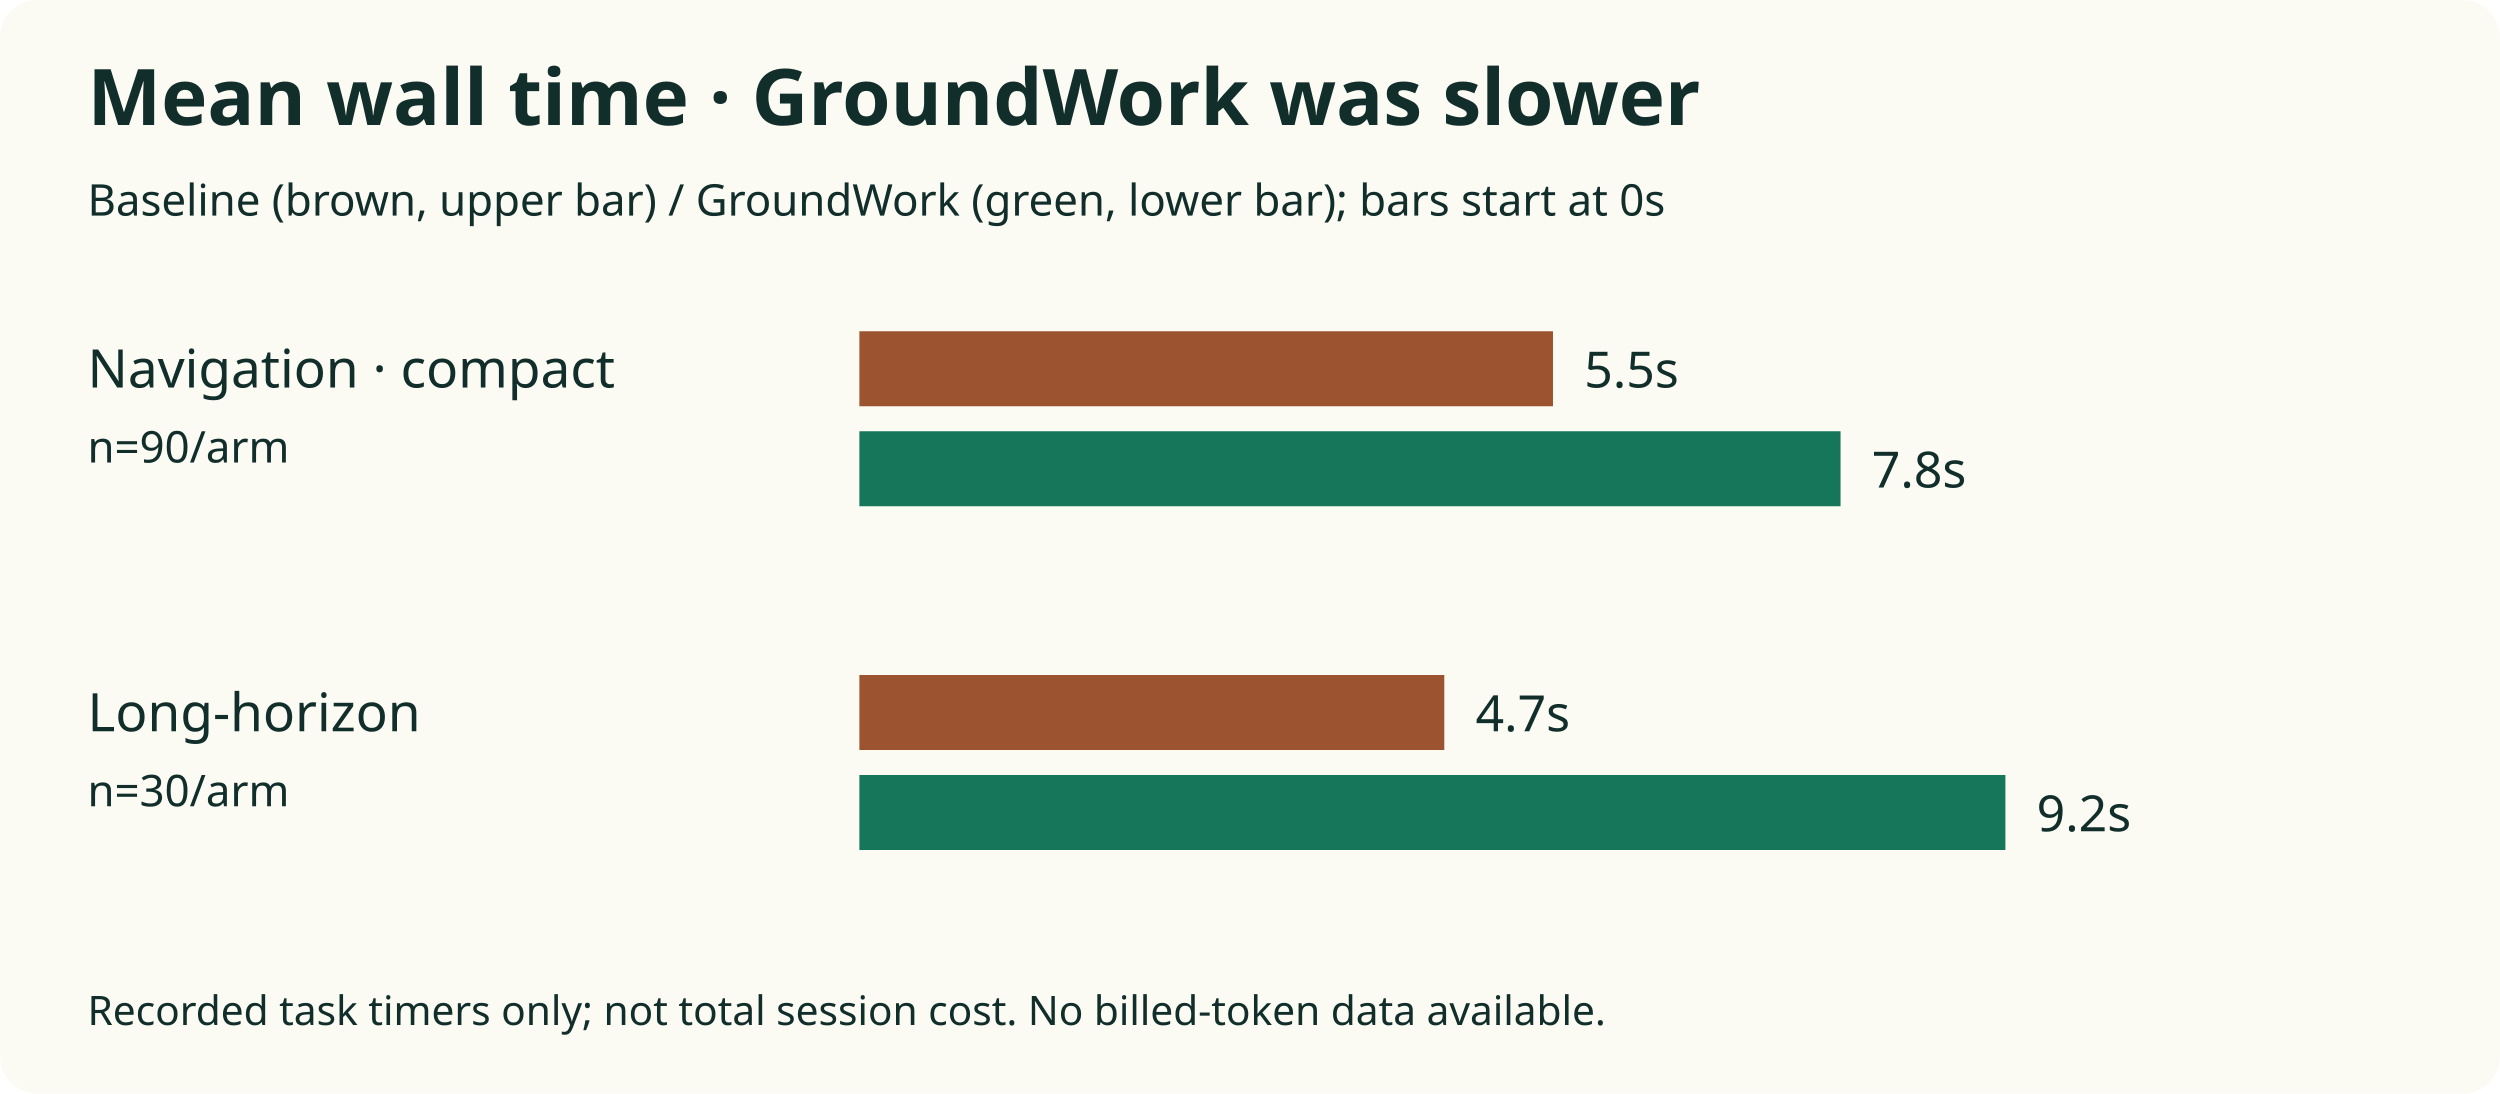
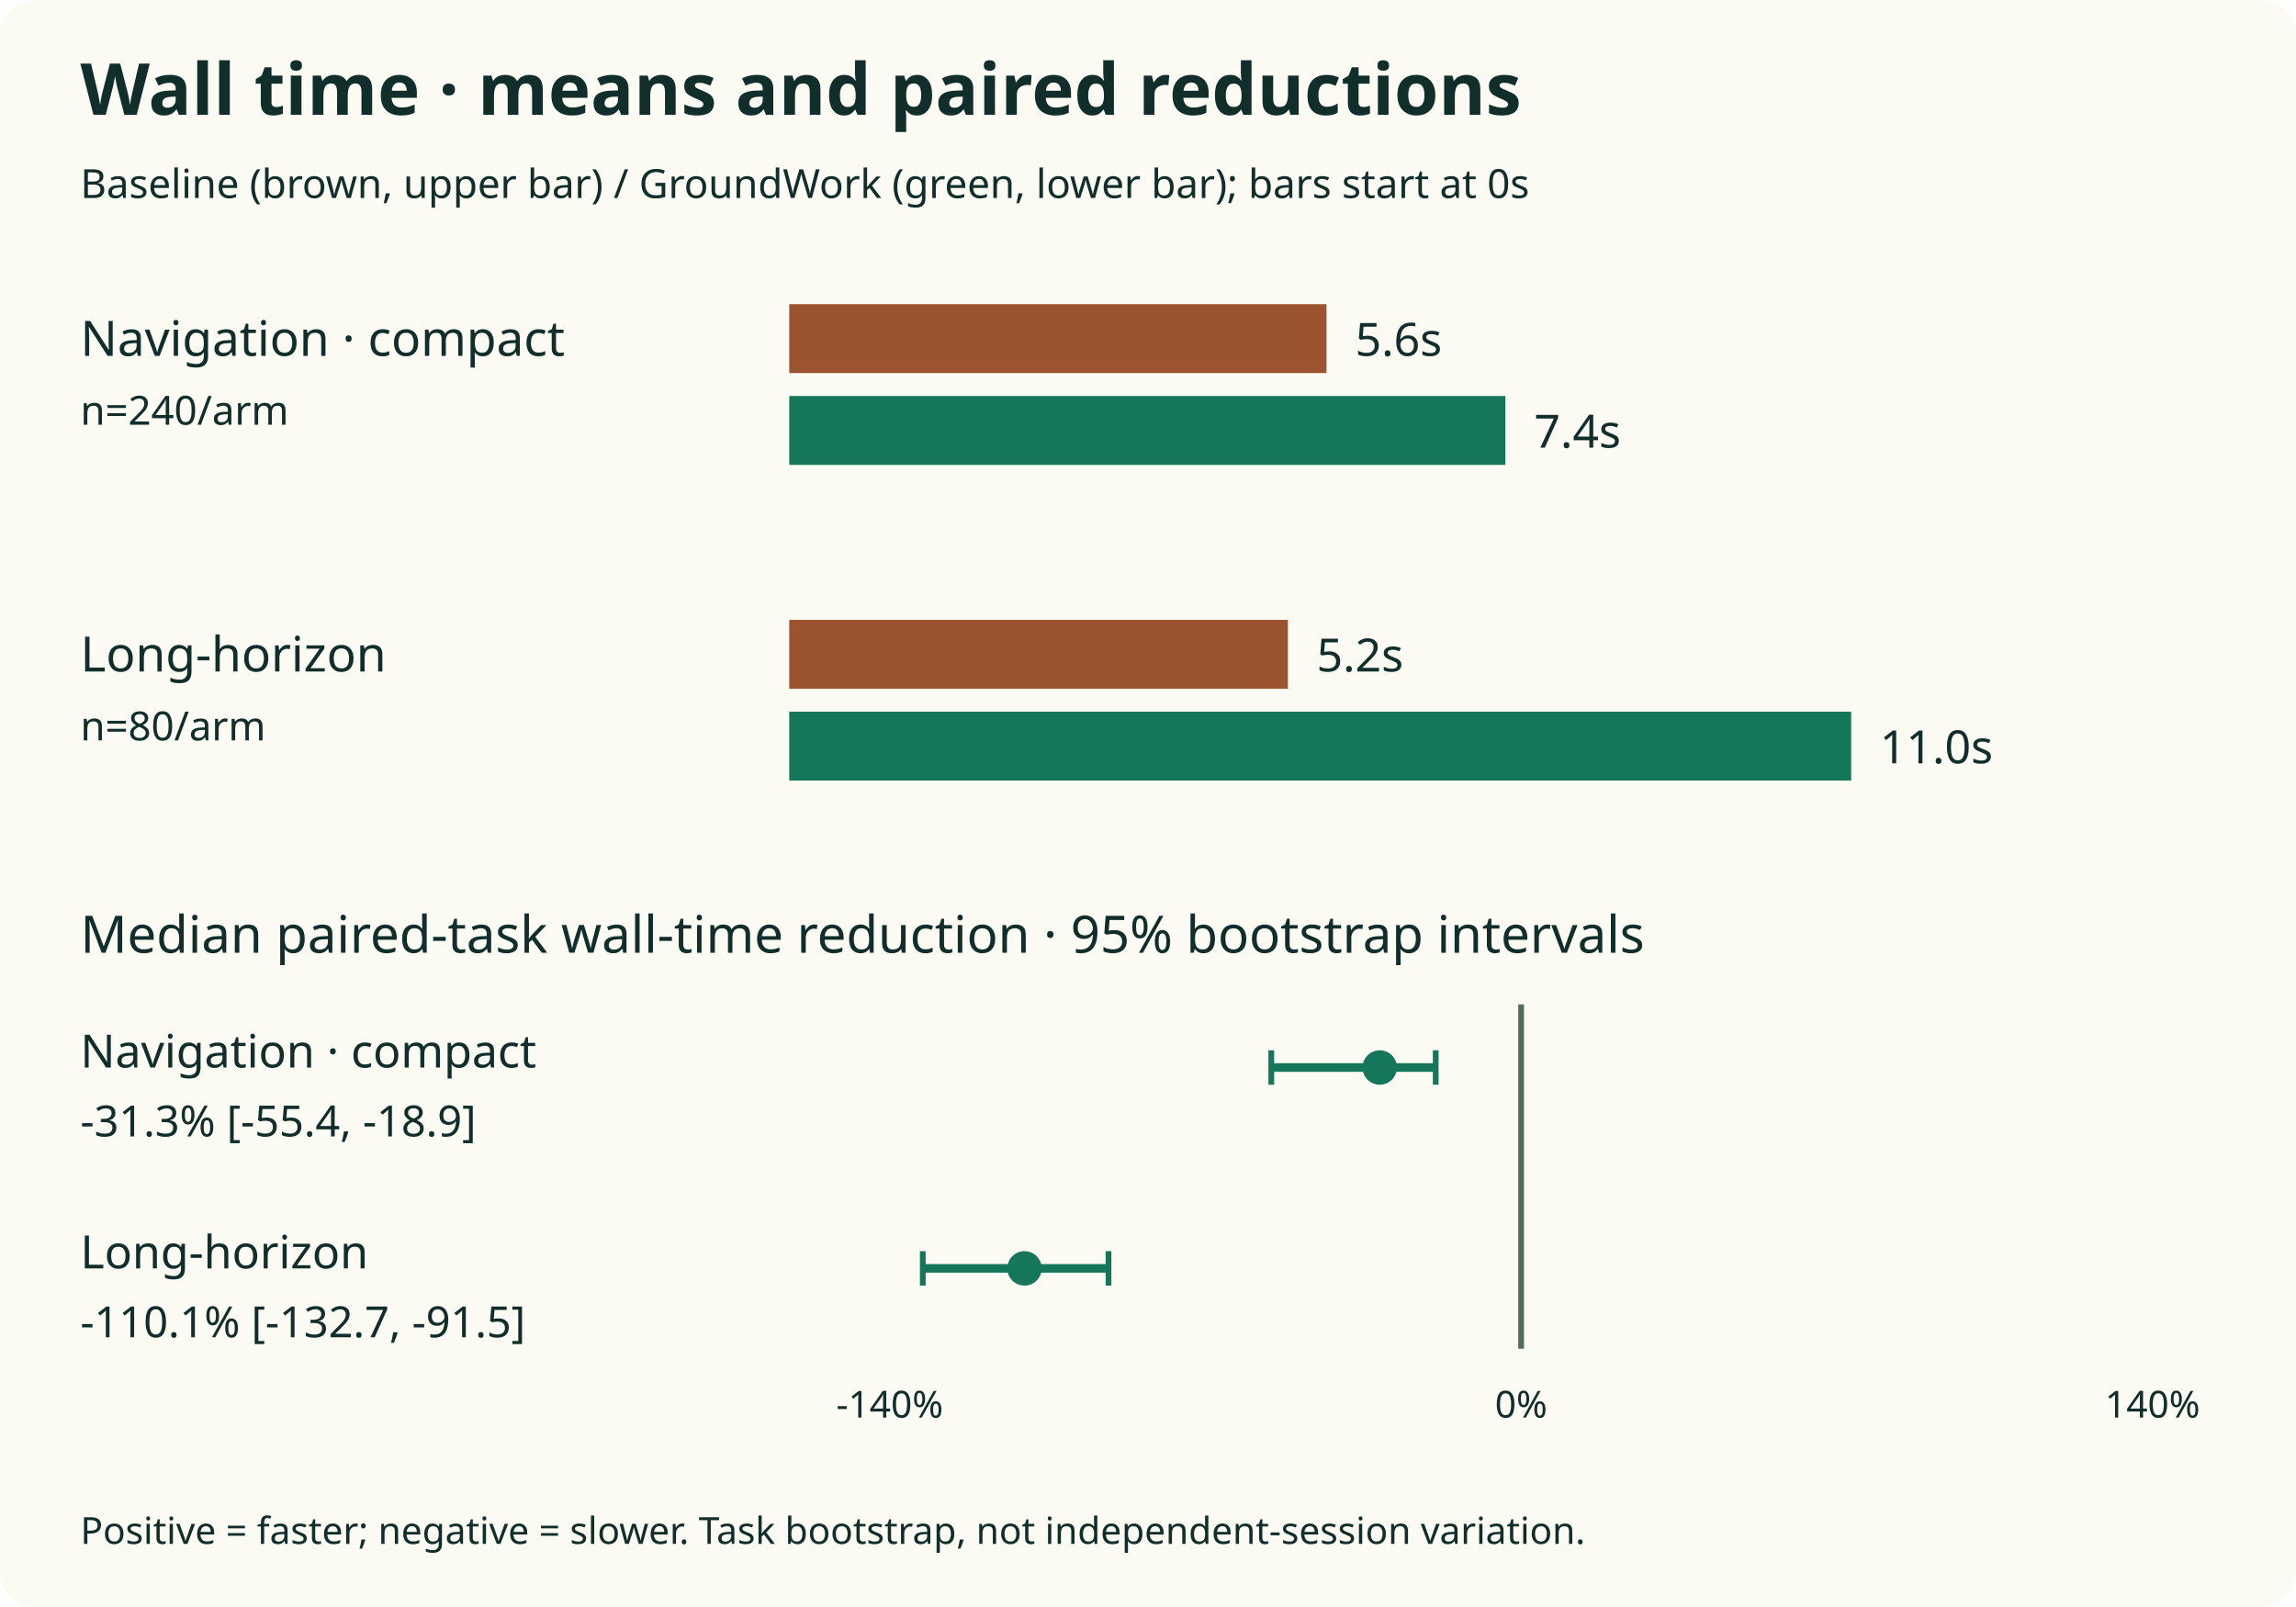
- <svg xmlns="http://www.w3.org/2000/svg" width="800" height="350" viewBox="0 0 800 350" role="img" aria-labelledby="title desc">
-   <rect width="800" height="350" rx="12" fill="#fbfaf3" />
+ <svg xmlns="http://www.w3.org/2000/svg" width="800" height="560" viewBox="0 0 800 560" role="img" aria-labelledby="title desc">
+   <rect width="800" height="560" rx="12" fill="#fbfaf3" />
  <g font-family="system-ui,sans-serif" fill="#112e2b">
-     <text x="28" y="40" font-size="25" font-weight="650">Mean wall time · GroundWork was slower</text>
+     <text x="28" y="40" font-size="25" font-weight="650">Wall time · means and paired reductions</text>
    <text x="28" y="69" font-size="14">Baseline (brown, upper bar) / GroundWork (green, lower bar); bars start at 0s</text>
    <text x="28" y="124" font-size="17">Navigation · compact</text>
-     <text x="28" y="148" font-size="14">n=90/arm</text>
-     <rect x="275" y="106" width="221.955" height="24" fill="#9b542f" />
-     <text x="506.955" y="124" font-size="16">5.5s</text>
-     <rect x="275" y="138" width="313.972" height="24" fill="#16765a" />
-     <text x="598.972" y="156" font-size="16">7.8s</text>
+     <text x="28" y="148" font-size="14">n=240/arm</text>
+     <rect x="275" y="106" width="187.191" height="24" fill="#9b542f" />
+     <text x="472.191" y="124" font-size="16">5.6s</text>
+     <rect x="275" y="138" width="249.529" height="24" fill="#16765a" />
+     <text x="534.529" y="156" font-size="16">7.4s</text>
    <text x="28" y="234" font-size="17">Long-horizon</text>
-     <text x="28" y="258" font-size="14">n=30/arm</text>
-     <rect x="275" y="216" width="187.176" height="24" fill="#9b542f" />
-     <text x="472.176" y="234" font-size="16">4.7s</text>
-     <rect x="275" y="248" width="366.727" height="24" fill="#16765a" />
-     <text x="651.727" y="266" font-size="16">9.2s</text>
-     <text x="28" y="328" font-size="13">Recorded task timers only; not total session cost. No billed-token data available.</text>
+     <text x="28" y="258" font-size="14">n=80/arm</text>
+     <rect x="275" y="216" width="173.742" height="24" fill="#9b542f" />
+     <text x="458.742" y="234" font-size="16">5.2s</text>
+     <rect x="275" y="248" width="370" height="24" fill="#16765a" />
+     <text x="655" y="266" font-size="16">11.0s</text>
+     <text x="28" y="332" font-size="18">Median paired-task wall-time reduction · 95% bootstrap intervals</text>
+     <path d="M530 350L530 470" stroke="#526b60" stroke-width="2" />
+     <text x="28" y="372" font-size="16">Navigation · compact</text>
+     <path d="M442.954 372L500.248 372" stroke="#16765a" stroke-width="3" />
+     <path d="M442.954 366L442.954 378" stroke="#16765a" stroke-width="2" />
+     <path d="M500.248 366L500.248 378" stroke="#16765a" stroke-width="2" />
+     <circle cx="480.739" cy="372" r="6" fill="#16765a" />
+     <text x="28" y="396" font-size="15">-31.3% [-55.4, -18.9]</text>
+     <text x="28" y="442" font-size="16">Long-horizon</text>
+     <path d="M321.53 442L386.243 442" stroke="#16765a" stroke-width="3" />
+     <path d="M321.53 436L321.53 448" stroke="#16765a" stroke-width="2" />
+     <path d="M386.243 436L386.243 448" stroke="#16765a" stroke-width="2" />
+     <circle cx="356.974" cy="442" r="6" fill="#16765a" />
+     <text x="28" y="466" font-size="15">-110.1% [-132.7, -91.5]</text>
+     <text x="310" y="494" font-size="13" text-anchor="middle">-140%</text>
+     <text x="530" y="494" font-size="13" text-anchor="middle">0%</text>
+     <text x="750" y="494" font-size="13" text-anchor="middle">140%</text>
+     <text x="28" y="538" font-size="13">Positive = faster; negative = slower. Task bootstrap, not independent-session variation.</text>
  </g>
</svg>
